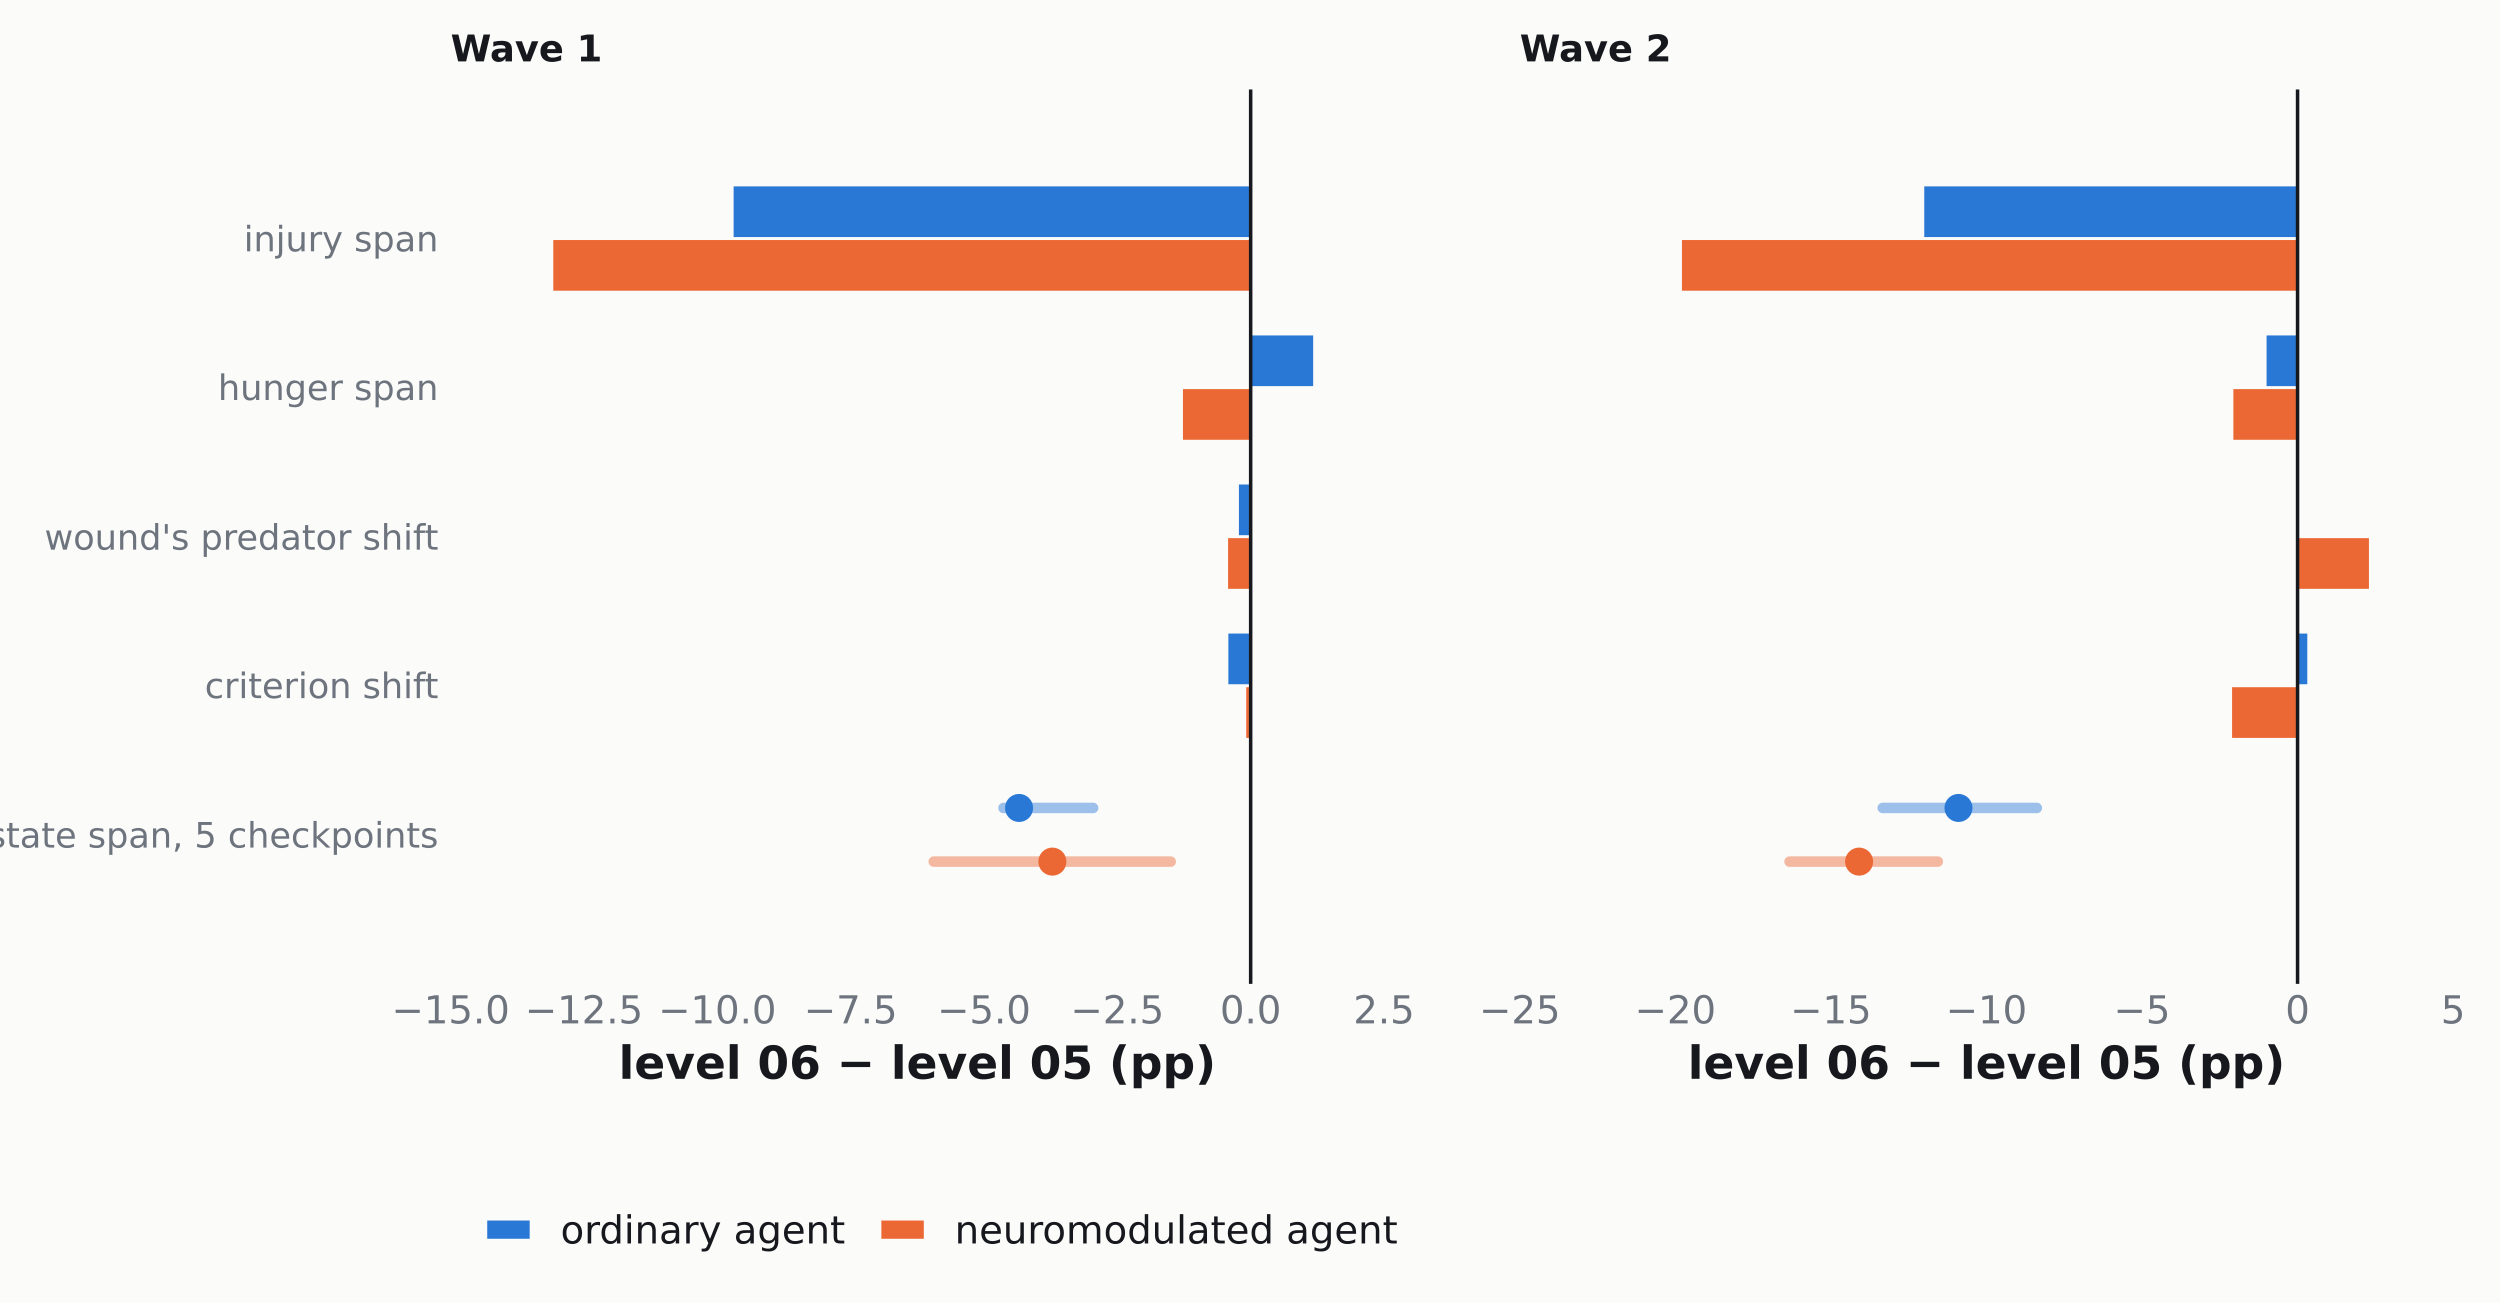
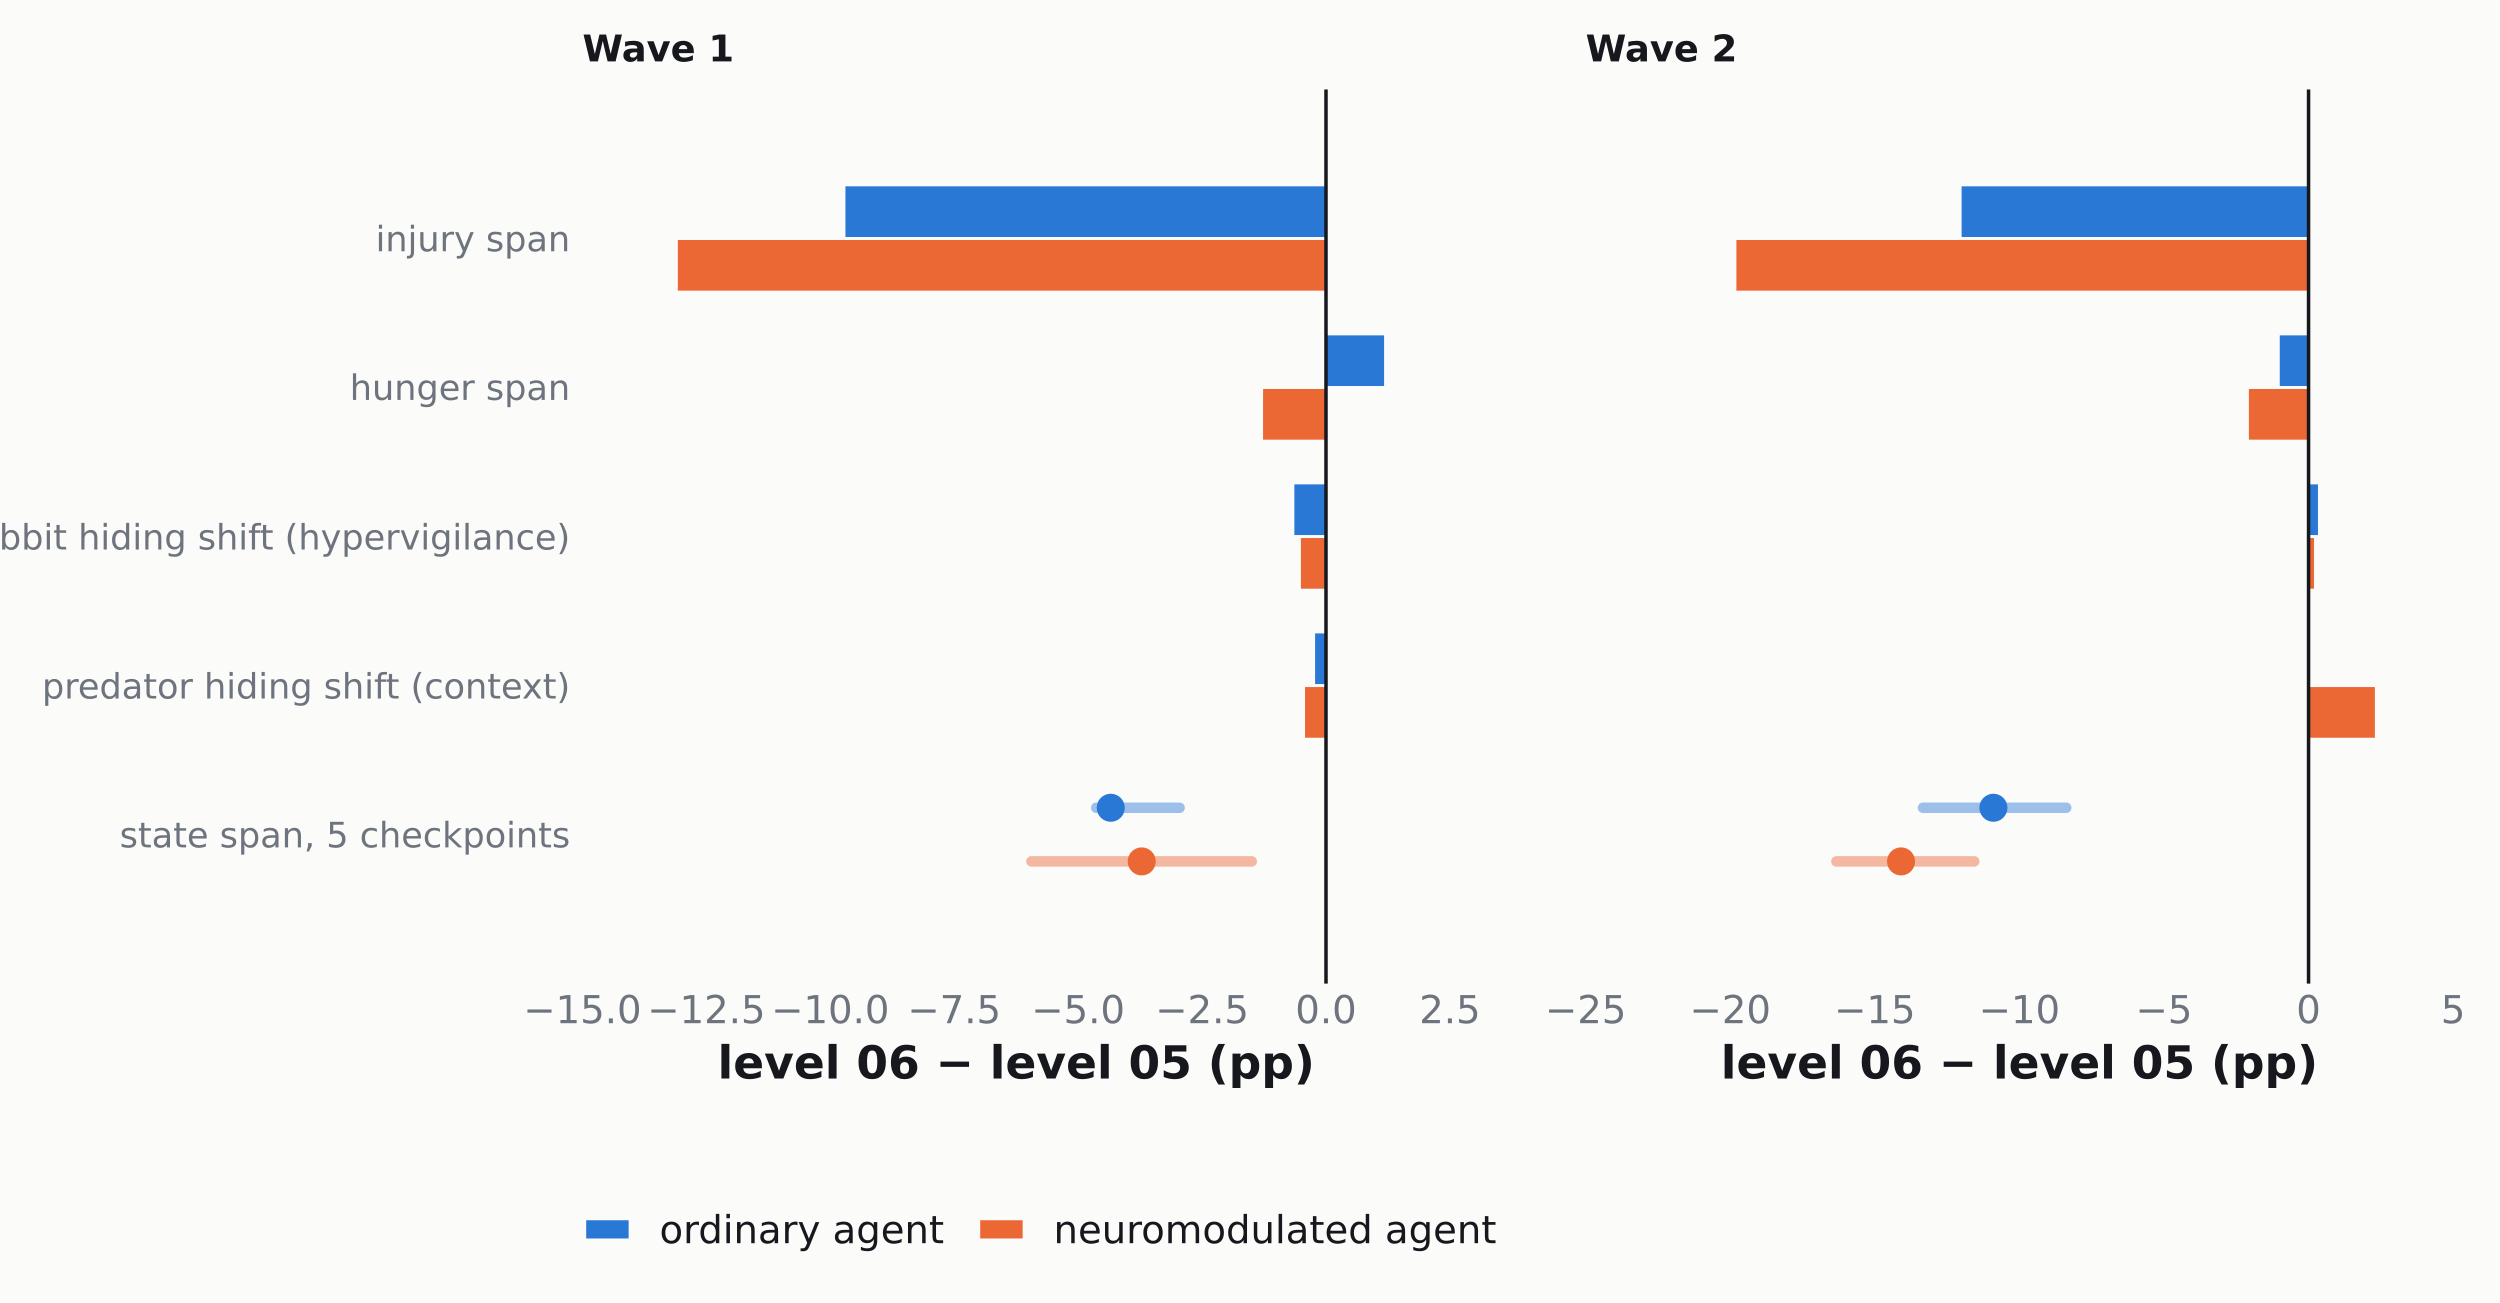
- <svg xmlns="http://www.w3.org/2000/svg" xmlns:xlink="http://www.w3.org/1999/xlink" width="712.482pt" height="371.178pt" viewBox="0 0 712.482 371.178" version="1.1">
+ <svg xmlns="http://www.w3.org/2000/svg" xmlns:xlink="http://www.w3.org/1999/xlink" width="712.65pt" height="371.178pt" viewBox="0 0 712.65 371.178" version="1.1">
  <defs>
    <style type="text/css">*{stroke-linejoin: round; stroke-linecap: butt}</style>
  </defs>
  <g id="figure_1">
    <g id="patch_1">
-       <path d="M -0 371.178  L 712.482 371.178  L 712.482 0  L -0 0  z " style="fill: #fbfbfa" />
+       <path d="M 0 371.178  L 712.65 371.178  L 712.65 0  L 0 0  z " style="fill: #fbfbfa" />
    </g>
    <g id="axes_1">
      <g id="patch_2">
-         <path d="M 128.436 280.388  L 394.429 280.388  L 394.429 25.504  L 128.436 25.504  z " style="fill: #fbfbfa" />
+         <path d="M 166.036 280.388  L 413.313 280.388  L 413.313 25.504  L 166.036 25.504  z " style="fill: #fbfbfa" />
      </g>
      <g id="matplotlib.axis_1">
        <g id="xtick_1">
          <g id="line2d_1" />
          <g id="text_1">
-             <text style="font-size: 11px; font-family: 'Pretendard', 'system-ui', 'DejaVu Sans', sans-serif; text-anchor: middle; fill: #6e747e" x="128.436" y="291.666" transform="rotate(-0 128.4363 291.6657)">−15.0</text>
+             <text style="font-size: 11px; font-family: 'Pretendard', 'system-ui', 'DejaVu Sans', sans-serif; text-anchor: middle; fill: #6e747e" x="166.036" y="291.666" transform="rotate(-0 166.0362 291.6657)">−15.0</text>
          </g>
        </g>
        <g id="xtick_2">
          <g id="line2d_2" />
          <g id="text_2">
-             <text style="font-size: 11px; font-family: 'Pretendard', 'system-ui', 'DejaVu Sans', sans-serif; text-anchor: middle; fill: #6e747e" x="166.435" y="291.666" transform="rotate(-0 166.4352 291.6657)">−12.5</text>
+             <text style="font-size: 11px; font-family: 'Pretendard', 'system-ui', 'DejaVu Sans', sans-serif; text-anchor: middle; fill: #6e747e" x="201.362" y="291.666" transform="rotate(-0 201.3615 291.6657)">−12.5</text>
          </g>
        </g>
        <g id="xtick_3">
          <g id="line2d_3" />
          <g id="text_3">
-             <text style="font-size: 11px; font-family: 'Pretendard', 'system-ui', 'DejaVu Sans', sans-serif; text-anchor: middle; fill: #6e747e" x="204.434" y="291.666" transform="rotate(-0 204.4342 291.6657)">−10.0</text>
+             <text style="font-size: 11px; font-family: 'Pretendard', 'system-ui', 'DejaVu Sans', sans-serif; text-anchor: middle; fill: #6e747e" x="236.687" y="291.666" transform="rotate(-0 236.6868 291.6657)">−10.0</text>
          </g>
        </g>
        <g id="xtick_4">
          <g id="line2d_4" />
          <g id="text_4">
-             <text style="font-size: 11px; font-family: 'Pretendard', 'system-ui', 'DejaVu Sans', sans-serif; text-anchor: middle; fill: #6e747e" x="242.433" y="291.666" transform="rotate(-0 242.4332 291.6657)">−7.5</text>
+             <text style="font-size: 11px; font-family: 'Pretendard', 'system-ui', 'DejaVu Sans', sans-serif; text-anchor: middle; fill: #6e747e" x="272.012" y="291.666" transform="rotate(-0 272.0121 291.6657)">−7.5</text>
          </g>
        </g>
        <g id="xtick_5">
          <g id="line2d_5" />
          <g id="text_5">
-             <text style="font-size: 11px; font-family: 'Pretendard', 'system-ui', 'DejaVu Sans', sans-serif; text-anchor: middle; fill: #6e747e" x="280.432" y="291.666" transform="rotate(-0 280.4322 291.6657)">−5.0</text>
+             <text style="font-size: 11px; font-family: 'Pretendard', 'system-ui', 'DejaVu Sans', sans-serif; text-anchor: middle; fill: #6e747e" x="307.337" y="291.666" transform="rotate(-0 307.3374 291.6657)">−5.0</text>
          </g>
        </g>
        <g id="xtick_6">
          <g id="line2d_6" />
          <g id="text_6">
-             <text style="font-size: 11px; font-family: 'Pretendard', 'system-ui', 'DejaVu Sans', sans-serif; text-anchor: middle; fill: #6e747e" x="318.431" y="291.666" transform="rotate(-0 318.4312 291.6657)">−2.5</text>
+             <text style="font-size: 11px; font-family: 'Pretendard', 'system-ui', 'DejaVu Sans', sans-serif; text-anchor: middle; fill: #6e747e" x="342.663" y="291.666" transform="rotate(-0 342.6627 291.6657)">−2.5</text>
          </g>
        </g>
        <g id="xtick_7">
          <g id="line2d_7" />
          <g id="text_7">
-             <text style="font-size: 11px; font-family: 'Pretendard', 'system-ui', 'DejaVu Sans', sans-serif; text-anchor: middle; fill: #6e747e" x="356.43" y="291.666" transform="rotate(-0 356.4302 291.6657)">0.0</text>
+             <text style="font-size: 11px; font-family: 'Pretendard', 'system-ui', 'DejaVu Sans', sans-serif; text-anchor: middle; fill: #6e747e" x="377.988" y="291.666" transform="rotate(-0 377.988 291.6657)">0.0</text>
          </g>
        </g>
        <g id="xtick_8">
          <g id="line2d_8" />
          <g id="text_8">
-             <text style="font-size: 11px; font-family: 'Pretendard', 'system-ui', 'DejaVu Sans', sans-serif; text-anchor: middle; fill: #6e747e" x="394.429" y="291.666" transform="rotate(-0 394.4292 291.6657)">2.5</text>
+             <text style="font-size: 11px; font-family: 'Pretendard', 'system-ui', 'DejaVu Sans', sans-serif; text-anchor: middle; fill: #6e747e" x="413.313" y="291.666" transform="rotate(-0 413.3133 291.6657)">2.5</text>
          </g>
        </g>
        <g id="text_9">
-           <text style="font-weight: 600; font-size: 13px; font-family: 'Pretendard', 'system-ui', 'DejaVu Sans', sans-serif; text-anchor: middle; fill: #16181d" x="261.433" y="307.443" transform="rotate(-0 261.4327 307.4426)">level 06 − level 05 (pp)</text>
+           <text style="font-weight: 600; font-size: 13px; font-family: 'Pretendard', 'system-ui', 'DejaVu Sans', sans-serif; text-anchor: middle; fill: #16181d" x="289.675" y="307.443" transform="rotate(-0 289.6748 307.4426)">level 06 − level 05 (pp)</text>
        </g>
      </g>
      <g id="matplotlib.axis_2">
        <g id="ytick_1">
          <g id="line2d_9" />
          <g id="text_10">
-             <text style="font-size: 10px; font-family: 'Pretendard', 'system-ui', 'DejaVu Sans', sans-serif; text-anchor: end; fill: #6e747e" x="124.936" y="71.632" transform="rotate(-0 124.9363 71.63224)">injury span</text>
+             <text style="font-size: 10px; font-family: 'Pretendard', 'system-ui', 'DejaVu Sans', sans-serif; text-anchor: end; fill: #6e747e" x="162.536" y="71.632" transform="rotate(-0 162.5362 71.63224)">injury span</text>
          </g>
        </g>
        <g id="ytick_2">
          <g id="line2d_10" />
          <g id="text_11">
-             <text style="font-size: 10px; font-family: 'Pretendard', 'system-ui', 'DejaVu Sans', sans-serif; text-anchor: end; fill: #6e747e" x="124.936" y="114.001" transform="rotate(-0 124.9363 114.0005)">hunger span</text>
+             <text style="font-size: 10px; font-family: 'Pretendard', 'system-ui', 'DejaVu Sans', sans-serif; text-anchor: end; fill: #6e747e" x="162.536" y="114.001" transform="rotate(-0 162.5362 114.0005)">hunger span</text>
          </g>
        </g>
        <g id="ytick_3">
          <g id="line2d_11" />
          <g id="text_12">
-             <text style="font-size: 10px; font-family: 'Pretendard', 'system-ui', 'DejaVu Sans', sans-serif; text-anchor: end; fill: #6e747e" x="124.936" y="156.648" transform="rotate(-0 124.9363 156.6477)">wound's predator shift</text>
+             <text style="font-size: 10px; font-family: 'Pretendard', 'system-ui', 'DejaVu Sans', sans-serif; text-anchor: end; fill: #6e747e" x="162.536" y="156.648" transform="rotate(-0 162.5362 156.6477)">rabbit hiding shift (hypervigilance)</text>
          </g>
        </g>
        <g id="ytick_4">
          <g id="line2d_12" />
          <g id="text_13">
-             <text style="font-size: 10px; font-family: 'Pretendard', 'system-ui', 'DejaVu Sans', sans-serif; text-anchor: end; fill: #6e747e" x="124.936" y="198.962" transform="rotate(-0 124.9363 198.962)">criterion shift</text>
+             <text style="font-size: 10px; font-family: 'Pretendard', 'system-ui', 'DejaVu Sans', sans-serif; text-anchor: end; fill: #6e747e" x="162.536" y="199.128" transform="rotate(-0 162.5362 199.1284)">predator hiding shift (context)</text>
          </g>
        </g>
        <g id="ytick_5">
          <g id="line2d_13" />
          <g id="text_14">
-             <text style="font-size: 10px; font-family: 'Pretendard', 'system-ui', 'DejaVu Sans', sans-serif; text-anchor: end; fill: #6e747e" x="124.936" y="241.555" transform="rotate(-0 124.9363 241.5553)">state span, 5 checkpoints</text>
+             <text style="font-size: 10px; font-family: 'Pretendard', 'system-ui', 'DejaVu Sans', sans-serif; text-anchor: end; fill: #6e747e" x="162.536" y="241.555" transform="rotate(-0 162.5362 241.5553)">state span, 5 checkpoints</text>
          </g>
        </g>
      </g>
      <g id="patch_3">
-         <path d="M 356.43 67.56  L 209.078 67.56  L 209.078 53.116  L 356.43 53.116  z " clip-path="url(#p4907e32fa6)" style="fill: #2a78d6" />
+         <path d="M 377.988 67.56  L 241.004 67.56  L 241.004 53.116  L 377.988 53.116  z " clip-path="url(#p80cfb6f1c2)" style="fill: #2a78d6" />
      </g>
      <g id="patch_4">
-         <path d="M 356.43 110.041  L 374.243 110.041  L 374.243 95.597  L 356.43 95.597  z " clip-path="url(#p4907e32fa6)" style="fill: #2a78d6" />
+         <path d="M 377.988 110.041  L 394.547 110.041  L 394.547 95.597  L 377.988 95.597  z " clip-path="url(#p80cfb6f1c2)" style="fill: #2a78d6" />
      </g>
      <g id="patch_5">
-         <path d="M 356.43 152.521  L 353.086 152.521  L 353.086 138.078  L 356.43 138.078  z " clip-path="url(#p4907e32fa6)" style="fill: #2a78d6" />
+         <path d="M 377.988 152.521  L 368.97 152.521  L 368.97 138.078  L 377.988 138.078  z " clip-path="url(#p80cfb6f1c2)" style="fill: #2a78d6" />
      </g>
      <g id="patch_6">
-         <path d="M 356.43 195.002  L 350.074 195.002  L 350.074 180.559  L 356.43 180.559  z " clip-path="url(#p4907e32fa6)" style="fill: #2a78d6" />
+         <path d="M 377.988 195.002  L 374.879 195.002  L 374.879 180.559  L 377.988 180.559  z " clip-path="url(#p80cfb6f1c2)" style="fill: #2a78d6" />
      </g>
      <g id="patch_7">
-         <path d="M 356.43 82.853  L 157.679 82.853  L 157.679 68.409  L 356.43 68.409  z " clip-path="url(#p4907e32fa6)" style="fill: #eb6834" />
+         <path d="M 377.988 82.853  L 193.222 82.853  L 193.222 68.409  L 377.988 68.409  z " clip-path="url(#p80cfb6f1c2)" style="fill: #eb6834" />
      </g>
      <g id="patch_8">
-         <path d="M 356.43 125.334  L 337.134 125.334  L 337.134 110.89  L 356.43 110.89  z " clip-path="url(#p4907e32fa6)" style="fill: #eb6834" />
+         <path d="M 377.988 125.334  L 360.05 125.334  L 360.05 110.89  L 377.988 110.89  z " clip-path="url(#p80cfb6f1c2)" style="fill: #eb6834" />
      </g>
      <g id="patch_9">
-         <path d="M 356.43 167.814  L 349.994 167.814  L 349.994 153.371  L 356.43 153.371  z " clip-path="url(#p4907e32fa6)" style="fill: #eb6834" />
+         <path d="M 377.988 167.814  L 370.834 167.814  L 370.834 153.371  L 377.988 153.371  z " clip-path="url(#p80cfb6f1c2)" style="fill: #eb6834" />
      </g>
      <g id="patch_10">
-         <path d="M 356.43 210.295  L 355.171 210.295  L 355.171 195.852  L 356.43 195.852  z " clip-path="url(#p4907e32fa6)" style="fill: #eb6834" />
+         <path d="M 377.988 210.295  L 372.005 210.295  L 372.005 195.852  L 377.988 195.852  z " clip-path="url(#p80cfb6f1c2)" style="fill: #eb6834" />
      </g>
      <g id="line2d_14">
-         <path d="M 285.99 230.261  L 311.539 230.261  " clip-path="url(#p4907e32fa6)" style="fill: none; stroke: #2a78d6; stroke-opacity: 0.45; stroke-width: 3; stroke-linecap: round" />
+         <path d="M 312.504 230.261  L 336.255 230.261  " clip-path="url(#p80cfb6f1c2)" style="fill: none; stroke: #2a78d6; stroke-opacity: 0.45; stroke-width: 3; stroke-linecap: round" />
      </g>
      <g id="line2d_15">
        <defs>
-           <path id="m84314fd9df" d="M 0 3.5  C 0.928 3.5 1.819 3.131 2.475 2.475  C 3.131 1.819 3.5 0.928 3.5 0  C 3.5 -0.928 3.131 -1.819 2.475 -2.475  C 1.819 -3.131 0.928 -3.5 0 -3.5  C -0.928 -3.5 -1.819 -3.131 -2.475 -2.475  C -3.131 -1.819 -3.5 -0.928 -3.5 0  C -3.5 0.928 -3.131 1.819 -2.475 2.475  C -1.819 3.131 -0.928 3.5 0 3.5  z " style="stroke: #2a78d6" />
+           <path id="m420cb65632" d="M 0 3.5  C 0.928 3.5 1.819 3.131 2.475 2.475  C 3.131 1.819 3.5 0.928 3.5 0  C 3.5 -0.928 3.131 -1.819 2.475 -2.475  C 1.819 -3.131 0.928 -3.5 0 -3.5  C -0.928 -3.5 -1.819 -3.131 -2.475 -2.475  C -3.131 -1.819 -3.5 -0.928 -3.5 0  C -3.5 0.928 -3.131 1.819 -2.475 2.475  C -1.819 3.131 -0.928 3.5 0 3.5  z " style="stroke: #2a78d6" />
        </defs>
-         <g clip-path="url(#p4907e32fa6)">
-           <use xlink:href="#m84314fd9df" x="290.425" y="230.261" style="fill: #2a78d6; stroke: #2a78d6" />
+         <g clip-path="url(#p80cfb6f1c2)">
+           <use xlink:href="#m420cb65632" x="316.627" y="230.261" style="fill: #2a78d6; stroke: #2a78d6" />
        </g>
      </g>
      <g id="line2d_16">
-         <path d="M 266.112 245.554  L 333.651 245.554  " clip-path="url(#p4907e32fa6)" style="fill: none; stroke: #eb6834; stroke-opacity: 0.45; stroke-width: 3; stroke-linecap: round" />
+         <path d="M 294.025 245.554  L 356.812 245.554  " clip-path="url(#p80cfb6f1c2)" style="fill: none; stroke: #eb6834; stroke-opacity: 0.45; stroke-width: 3; stroke-linecap: round" />
      </g>
      <g id="line2d_17">
        <defs>
-           <path id="m2cf64a5cd3" d="M 0 3.5  C 0.928 3.5 1.819 3.131 2.475 2.475  C 3.131 1.819 3.5 0.928 3.5 0  C 3.5 -0.928 3.131 -1.819 2.475 -2.475  C 1.819 -3.131 0.928 -3.5 0 -3.5  C -0.928 -3.5 -1.819 -3.131 -2.475 -2.475  C -3.131 -1.819 -3.5 -0.928 -3.5 0  C -3.5 0.928 -3.131 1.819 -2.475 2.475  C -1.819 3.131 -0.928 3.5 0 3.5  z " style="stroke: #eb6834" />
+           <path id="mc80dce1fcc" d="M 0 3.5  C 0.928 3.5 1.819 3.131 2.475 2.475  C 3.131 1.819 3.5 0.928 3.5 0  C 3.5 -0.928 3.131 -1.819 2.475 -2.475  C 1.819 -3.131 0.928 -3.5 0 -3.5  C -0.928 -3.5 -1.819 -3.131 -2.475 -2.475  C -3.131 -1.819 -3.5 -0.928 -3.5 0  C -3.5 0.928 -3.131 1.819 -2.475 2.475  C -1.819 3.131 -0.928 3.5 0 3.5  z " style="stroke: #eb6834" />
        </defs>
-         <g clip-path="url(#p4907e32fa6)">
-           <use xlink:href="#m2cf64a5cd3" x="299.922" y="245.554" style="fill: #eb6834; stroke: #eb6834" />
+         <g clip-path="url(#p80cfb6f1c2)">
+           <use xlink:href="#mc80dce1fcc" x="325.456" y="245.554" style="fill: #eb6834; stroke: #eb6834" />
        </g>
      </g>
      <g id="line2d_18">
-         <path d="M 356.43 280.388  L 356.43 25.504  " clip-path="url(#p4907e32fa6)" style="fill: none; stroke: #16181d; stroke-linecap: round" />
+         <path d="M 377.988 280.388  L 377.988 25.504  " clip-path="url(#p80cfb6f1c2)" style="fill: none; stroke: #16181d; stroke-linecap: round" />
      </g>
      <g id="text_15">
-         <text style="font-weight: 600; font-size: 10.5px; font-family: 'Pretendard', 'system-ui', 'DejaVu Sans', sans-serif; text-anchor: start; fill: #16181d" x="128.436" y="17.504" transform="rotate(-0 128.4363 17.50383)">Wave 1</text>
+         <text style="font-weight: 600; font-size: 10.5px; font-family: 'Pretendard', 'system-ui', 'DejaVu Sans', sans-serif; text-anchor: start; fill: #16181d" x="166.036" y="17.504" transform="rotate(-0 166.0362 17.50383)">Wave 1</text>
      </g>
      <g id="legend_1">
        <g id="patch_11">
-           <path d="M 138.857 353.04  L 150.957 353.04  L 150.957 347.843  L 138.857 347.843  z " style="fill: #2a78d6" />
+           <path d="M 167.1 353.04  L 179.2 353.04  L 179.2 347.843  L 167.1 347.843  z " style="fill: #2a78d6" />
        </g>
        <g id="text_16">
-           <text style="font-size: 11px; font-family: 'Pretendard', 'system-ui', 'DejaVu Sans', sans-serif; text-anchor: start; fill: #16181d" x="159.757" y="354.388" transform="rotate(-0 159.7575 354.3878)">ordinary agent</text>
+           <text style="font-size: 11px; font-family: 'Pretendard', 'system-ui', 'DejaVu Sans', sans-serif; text-anchor: start; fill: #16181d" x="188" y="354.388" transform="rotate(-0 187.9995 354.3878)">ordinary agent</text>
        </g>
        <g id="patch_12">
-           <path d="M 251.18 353.04  L 263.28 353.04  L 263.28 347.843  L 251.18 347.843  z " style="fill: #eb6834" />
+           <path d="M 279.422 353.04  L 291.522 353.04  L 291.522 347.843  L 279.422 347.843  z " style="fill: #eb6834" />
        </g>
        <g id="text_17">
-           <text style="font-size: 11px; font-family: 'Pretendard', 'system-ui', 'DejaVu Sans', sans-serif; text-anchor: start; fill: #16181d" x="272.08" y="354.388" transform="rotate(-0 272.0795 354.3878)">neuromodulated agent</text>
+           <text style="font-size: 11px; font-family: 'Pretendard', 'system-ui', 'DejaVu Sans', sans-serif; text-anchor: start; fill: #16181d" x="300.322" y="354.388" transform="rotate(-0 300.3216 354.3878)">neuromodulated agent</text>
        </g>
      </g>
    </g>
    <g id="axes_2">
      <g id="patch_13">
-         <path d="M 433.127 280.388  L 699.12 280.388  L 699.12 25.504  L 433.127 25.504  z " style="fill: #fbfbfa" />
+         <path d="M 452.011 280.388  L 699.288 280.388  L 699.288 25.504  L 452.011 25.504  z " style="fill: #fbfbfa" />
      </g>
      <g id="matplotlib.axis_3">
        <g id="xtick_9">
          <g id="line2d_19" />
          <g id="text_18">
-             <text style="font-size: 11px; font-family: 'Pretendard', 'system-ui', 'DejaVu Sans', sans-serif; text-anchor: middle; fill: #6e747e" x="433.127" y="291.666" transform="rotate(-0 433.1269 291.6657)">−25</text>
+             <text style="font-size: 11px; font-family: 'Pretendard', 'system-ui', 'DejaVu Sans', sans-serif; text-anchor: middle; fill: #6e747e" x="452.011" y="291.666" transform="rotate(-0 452.011 291.6657)">−25</text>
          </g>
        </g>
        <g id="xtick_10">
          <g id="line2d_20" />
          <g id="text_19">
-             <text style="font-size: 11px; font-family: 'Pretendard', 'system-ui', 'DejaVu Sans', sans-serif; text-anchor: middle; fill: #6e747e" x="477.459" y="291.666" transform="rotate(-0 477.4591 291.6657)">−20</text>
+             <text style="font-size: 11px; font-family: 'Pretendard', 'system-ui', 'DejaVu Sans', sans-serif; text-anchor: middle; fill: #6e747e" x="493.224" y="291.666" transform="rotate(-0 493.2239 291.6657)">−20</text>
          </g>
        </g>
        <g id="xtick_11">
          <g id="line2d_21" />
          <g id="text_20">
-             <text style="font-size: 11px; font-family: 'Pretendard', 'system-ui', 'DejaVu Sans', sans-serif; text-anchor: middle; fill: #6e747e" x="521.791" y="291.666" transform="rotate(-0 521.7912 291.6657)">−15</text>
+             <text style="font-size: 11px; font-family: 'Pretendard', 'system-ui', 'DejaVu Sans', sans-serif; text-anchor: middle; fill: #6e747e" x="534.437" y="291.666" transform="rotate(-0 534.4367 291.6657)">−15</text>
          </g>
        </g>
        <g id="xtick_12">
          <g id="line2d_22" />
          <g id="text_21">
-             <text style="font-size: 11px; font-family: 'Pretendard', 'system-ui', 'DejaVu Sans', sans-serif; text-anchor: middle; fill: #6e747e" x="566.123" y="291.666" transform="rotate(-0 566.1234 291.6657)">−10</text>
+             <text style="font-size: 11px; font-family: 'Pretendard', 'system-ui', 'DejaVu Sans', sans-serif; text-anchor: middle; fill: #6e747e" x="575.65" y="291.666" transform="rotate(-0 575.6495 291.6657)">−10</text>
          </g>
        </g>
        <g id="xtick_13">
          <g id="line2d_23" />
          <g id="text_22">
-             <text style="font-size: 11px; font-family: 'Pretendard', 'system-ui', 'DejaVu Sans', sans-serif; text-anchor: middle; fill: #6e747e" x="610.456" y="291.666" transform="rotate(-0 610.4556 291.6657)">−5</text>
+             <text style="font-size: 11px; font-family: 'Pretendard', 'system-ui', 'DejaVu Sans', sans-serif; text-anchor: middle; fill: #6e747e" x="616.862" y="291.666" transform="rotate(-0 616.8624 291.6657)">−5</text>
          </g>
        </g>
        <g id="xtick_14">
          <g id="line2d_24" />
          <g id="text_23">
-             <text style="font-size: 11px; font-family: 'Pretendard', 'system-ui', 'DejaVu Sans', sans-serif; text-anchor: middle; fill: #6e747e" x="654.788" y="291.666" transform="rotate(-0 654.7877 291.6657)">0</text>
+             <text style="font-size: 11px; font-family: 'Pretendard', 'system-ui', 'DejaVu Sans', sans-serif; text-anchor: middle; fill: #6e747e" x="658.075" y="291.666" transform="rotate(-0 658.0752 291.6657)">0</text>
          </g>
        </g>
        <g id="xtick_15">
          <g id="line2d_25" />
          <g id="text_24">
-             <text style="font-size: 11px; font-family: 'Pretendard', 'system-ui', 'DejaVu Sans', sans-serif; text-anchor: middle; fill: #6e747e" x="699.12" y="291.666" transform="rotate(-0 699.1199 291.6657)">5</text>
+             <text style="font-size: 11px; font-family: 'Pretendard', 'system-ui', 'DejaVu Sans', sans-serif; text-anchor: middle; fill: #6e747e" x="699.288" y="291.666" transform="rotate(-0 699.2881 291.6657)">5</text>
          </g>
        </g>
        <g id="text_25">
-           <text style="font-weight: 600; font-size: 13px; font-family: 'Pretendard', 'system-ui', 'DejaVu Sans', sans-serif; text-anchor: middle; fill: #16181d" x="566.123" y="307.443" transform="rotate(-0 566.1234 307.4426)">level 06 − level 05 (pp)</text>
+           <text style="font-weight: 600; font-size: 13px; font-family: 'Pretendard', 'system-ui', 'DejaVu Sans', sans-serif; text-anchor: middle; fill: #16181d" x="575.65" y="307.443" transform="rotate(-0 575.6495 307.4426)">level 06 − level 05 (pp)</text>
        </g>
      </g>
      <g id="matplotlib.axis_4">
        <g id="ytick_6">
          <g id="line2d_26" />
        </g>
        <g id="ytick_7">
          <g id="line2d_27" />
        </g>
        <g id="ytick_8">
          <g id="line2d_28" />
        </g>
        <g id="ytick_9">
          <g id="line2d_29" />
        </g>
        <g id="ytick_10">
          <g id="line2d_30" />
        </g>
      </g>
      <g id="patch_14">
-         <path d="M 654.788 67.56  L 548.402 67.56  L 548.402 53.116  L 654.788 53.116  z " clip-path="url(#p3ba9501bfe)" style="fill: #2a78d6" />
+         <path d="M 658.075 67.56  L 559.175 67.56  L 559.175 53.116  L 658.075 53.116  z " clip-path="url(#p28e421cda3)" style="fill: #2a78d6" />
      </g>
      <g id="patch_15">
-         <path d="M 654.788 110.041  L 645.962 110.041  L 645.962 95.597  L 654.788 95.597  z " clip-path="url(#p3ba9501bfe)" style="fill: #2a78d6" />
+         <path d="M 658.075 110.041  L 649.871 110.041  L 649.871 95.597  L 658.075 95.597  z " clip-path="url(#p28e421cda3)" style="fill: #2a78d6" />
      </g>
      <g id="patch_16">
-         <path d="M 654.788 152.521  L 654.899 152.521  L 654.899 138.078  L 654.788 138.078  z " clip-path="url(#p3ba9501bfe)" style="fill: #2a78d6" />
+         <path d="M 658.075 152.521  L 660.76 152.521  L 660.76 138.078  L 658.075 138.078  z " clip-path="url(#p28e421cda3)" style="fill: #2a78d6" />
      </g>
      <g id="patch_17">
-         <path d="M 654.788 195.002  L 657.564 195.002  L 657.564 180.559  L 654.788 180.559  z " clip-path="url(#p3ba9501bfe)" style="fill: #2a78d6" />
+         <path d="M 658.075 195.002  L 658.179 195.002  L 658.179 180.559  L 658.075 180.559  z " clip-path="url(#p28e421cda3)" style="fill: #2a78d6" />
      </g>
      <g id="patch_18">
-         <path d="M 654.788 82.853  L 479.346 82.853  L 479.346 68.409  L 654.788 68.409  z " clip-path="url(#p3ba9501bfe)" style="fill: #eb6834" />
+         <path d="M 658.075 82.853  L 494.978 82.853  L 494.978 68.409  L 658.075 68.409  z " clip-path="url(#p28e421cda3)" style="fill: #eb6834" />
      </g>
      <g id="patch_19">
-         <path d="M 654.788 125.334  L 636.491 125.334  L 636.491 110.89  L 654.788 110.89  z " clip-path="url(#p3ba9501bfe)" style="fill: #eb6834" />
+         <path d="M 658.075 125.334  L 641.066 125.334  L 641.066 110.89  L 658.075 110.89  z " clip-path="url(#p28e421cda3)" style="fill: #eb6834" />
      </g>
      <g id="patch_20">
-         <path d="M 654.788 167.814  L 675.128 167.814  L 675.128 153.371  L 654.788 153.371  z " clip-path="url(#p3ba9501bfe)" style="fill: #eb6834" />
+         <path d="M 658.075 167.814  L 659.633 167.814  L 659.633 153.371  L 658.075 153.371  z " clip-path="url(#p28e421cda3)" style="fill: #eb6834" />
      </g>
      <g id="patch_21">
-         <path d="M 654.788 210.295  L 636.124 210.295  L 636.124 195.852  L 654.788 195.852  z " clip-path="url(#p3ba9501bfe)" style="fill: #eb6834" />
+         <path d="M 658.075 210.295  L 676.984 210.295  L 676.984 195.852  L 658.075 195.852  z " clip-path="url(#p28e421cda3)" style="fill: #eb6834" />
      </g>
      <g id="line2d_31">
-         <path d="M 536.565 230.261  L 580.478 230.261  " clip-path="url(#p3ba9501bfe)" style="fill: none; stroke: #2a78d6; stroke-opacity: 0.45; stroke-width: 3; stroke-linecap: round" />
+         <path d="M 548.171 230.261  L 588.994 230.261  " clip-path="url(#p28e421cda3)" style="fill: none; stroke: #2a78d6; stroke-opacity: 0.45; stroke-width: 3; stroke-linecap: round" />
      </g>
      <g id="line2d_32">
-         <g clip-path="url(#p3ba9501bfe)">
-           <use xlink:href="#m84314fd9df" x="558.155" y="230.261" style="fill: #2a78d6; stroke: #2a78d6" />
+         <g clip-path="url(#p28e421cda3)">
+           <use xlink:href="#m420cb65632" x="568.242" y="230.261" style="fill: #2a78d6; stroke: #2a78d6" />
        </g>
      </g>
      <g id="line2d_33">
-         <path d="M 510.013 245.554  L 552.265 245.554  " clip-path="url(#p3ba9501bfe)" style="fill: none; stroke: #eb6834; stroke-opacity: 0.45; stroke-width: 3; stroke-linecap: round" />
+         <path d="M 523.487 245.554  L 562.767 245.554  " clip-path="url(#p28e421cda3)" style="fill: none; stroke: #eb6834; stroke-opacity: 0.45; stroke-width: 3; stroke-linecap: round" />
      </g>
      <g id="line2d_34">
-         <g clip-path="url(#p3ba9501bfe)">
-           <use xlink:href="#m2cf64a5cd3" x="529.832" y="245.554" style="fill: #eb6834; stroke: #eb6834" />
+         <g clip-path="url(#p28e421cda3)">
+           <use xlink:href="#mc80dce1fcc" x="541.912" y="245.554" style="fill: #eb6834; stroke: #eb6834" />
        </g>
      </g>
      <g id="line2d_35">
-         <path d="M 654.788 280.388  L 654.788 25.504  " clip-path="url(#p3ba9501bfe)" style="fill: none; stroke: #16181d; stroke-linecap: round" />
+         <path d="M 658.075 280.388  L 658.075 25.504  " clip-path="url(#p28e421cda3)" style="fill: none; stroke: #16181d; stroke-linecap: round" />
      </g>
      <g id="text_26">
-         <text style="font-weight: 600; font-size: 10.5px; font-family: 'Pretendard', 'system-ui', 'DejaVu Sans', sans-serif; text-anchor: start; fill: #16181d" x="433.127" y="17.504" transform="rotate(-0 433.1269 17.50383)">Wave 2</text>
+         <text style="font-weight: 600; font-size: 10.5px; font-family: 'Pretendard', 'system-ui', 'DejaVu Sans', sans-serif; text-anchor: start; fill: #16181d" x="452.011" y="17.504" transform="rotate(-0 452.011 17.50383)">Wave 2</text>
      </g>
    </g>
  </g>
  <defs>
-     <clipPath id="p4907e32fa6">
-       <rect x="128.436" y="25.504" width="265.993" height="254.885" />
+     <clipPath id="p80cfb6f1c2">
+       <rect x="166.036" y="25.504" width="247.277" height="254.885" />
    </clipPath>
-     <clipPath id="p3ba9501bfe">
-       <rect x="433.127" y="25.504" width="265.993" height="254.885" />
+     <clipPath id="p28e421cda3">
+       <rect x="452.011" y="25.504" width="247.277" height="254.885" />
    </clipPath>
  </defs>
</svg>
